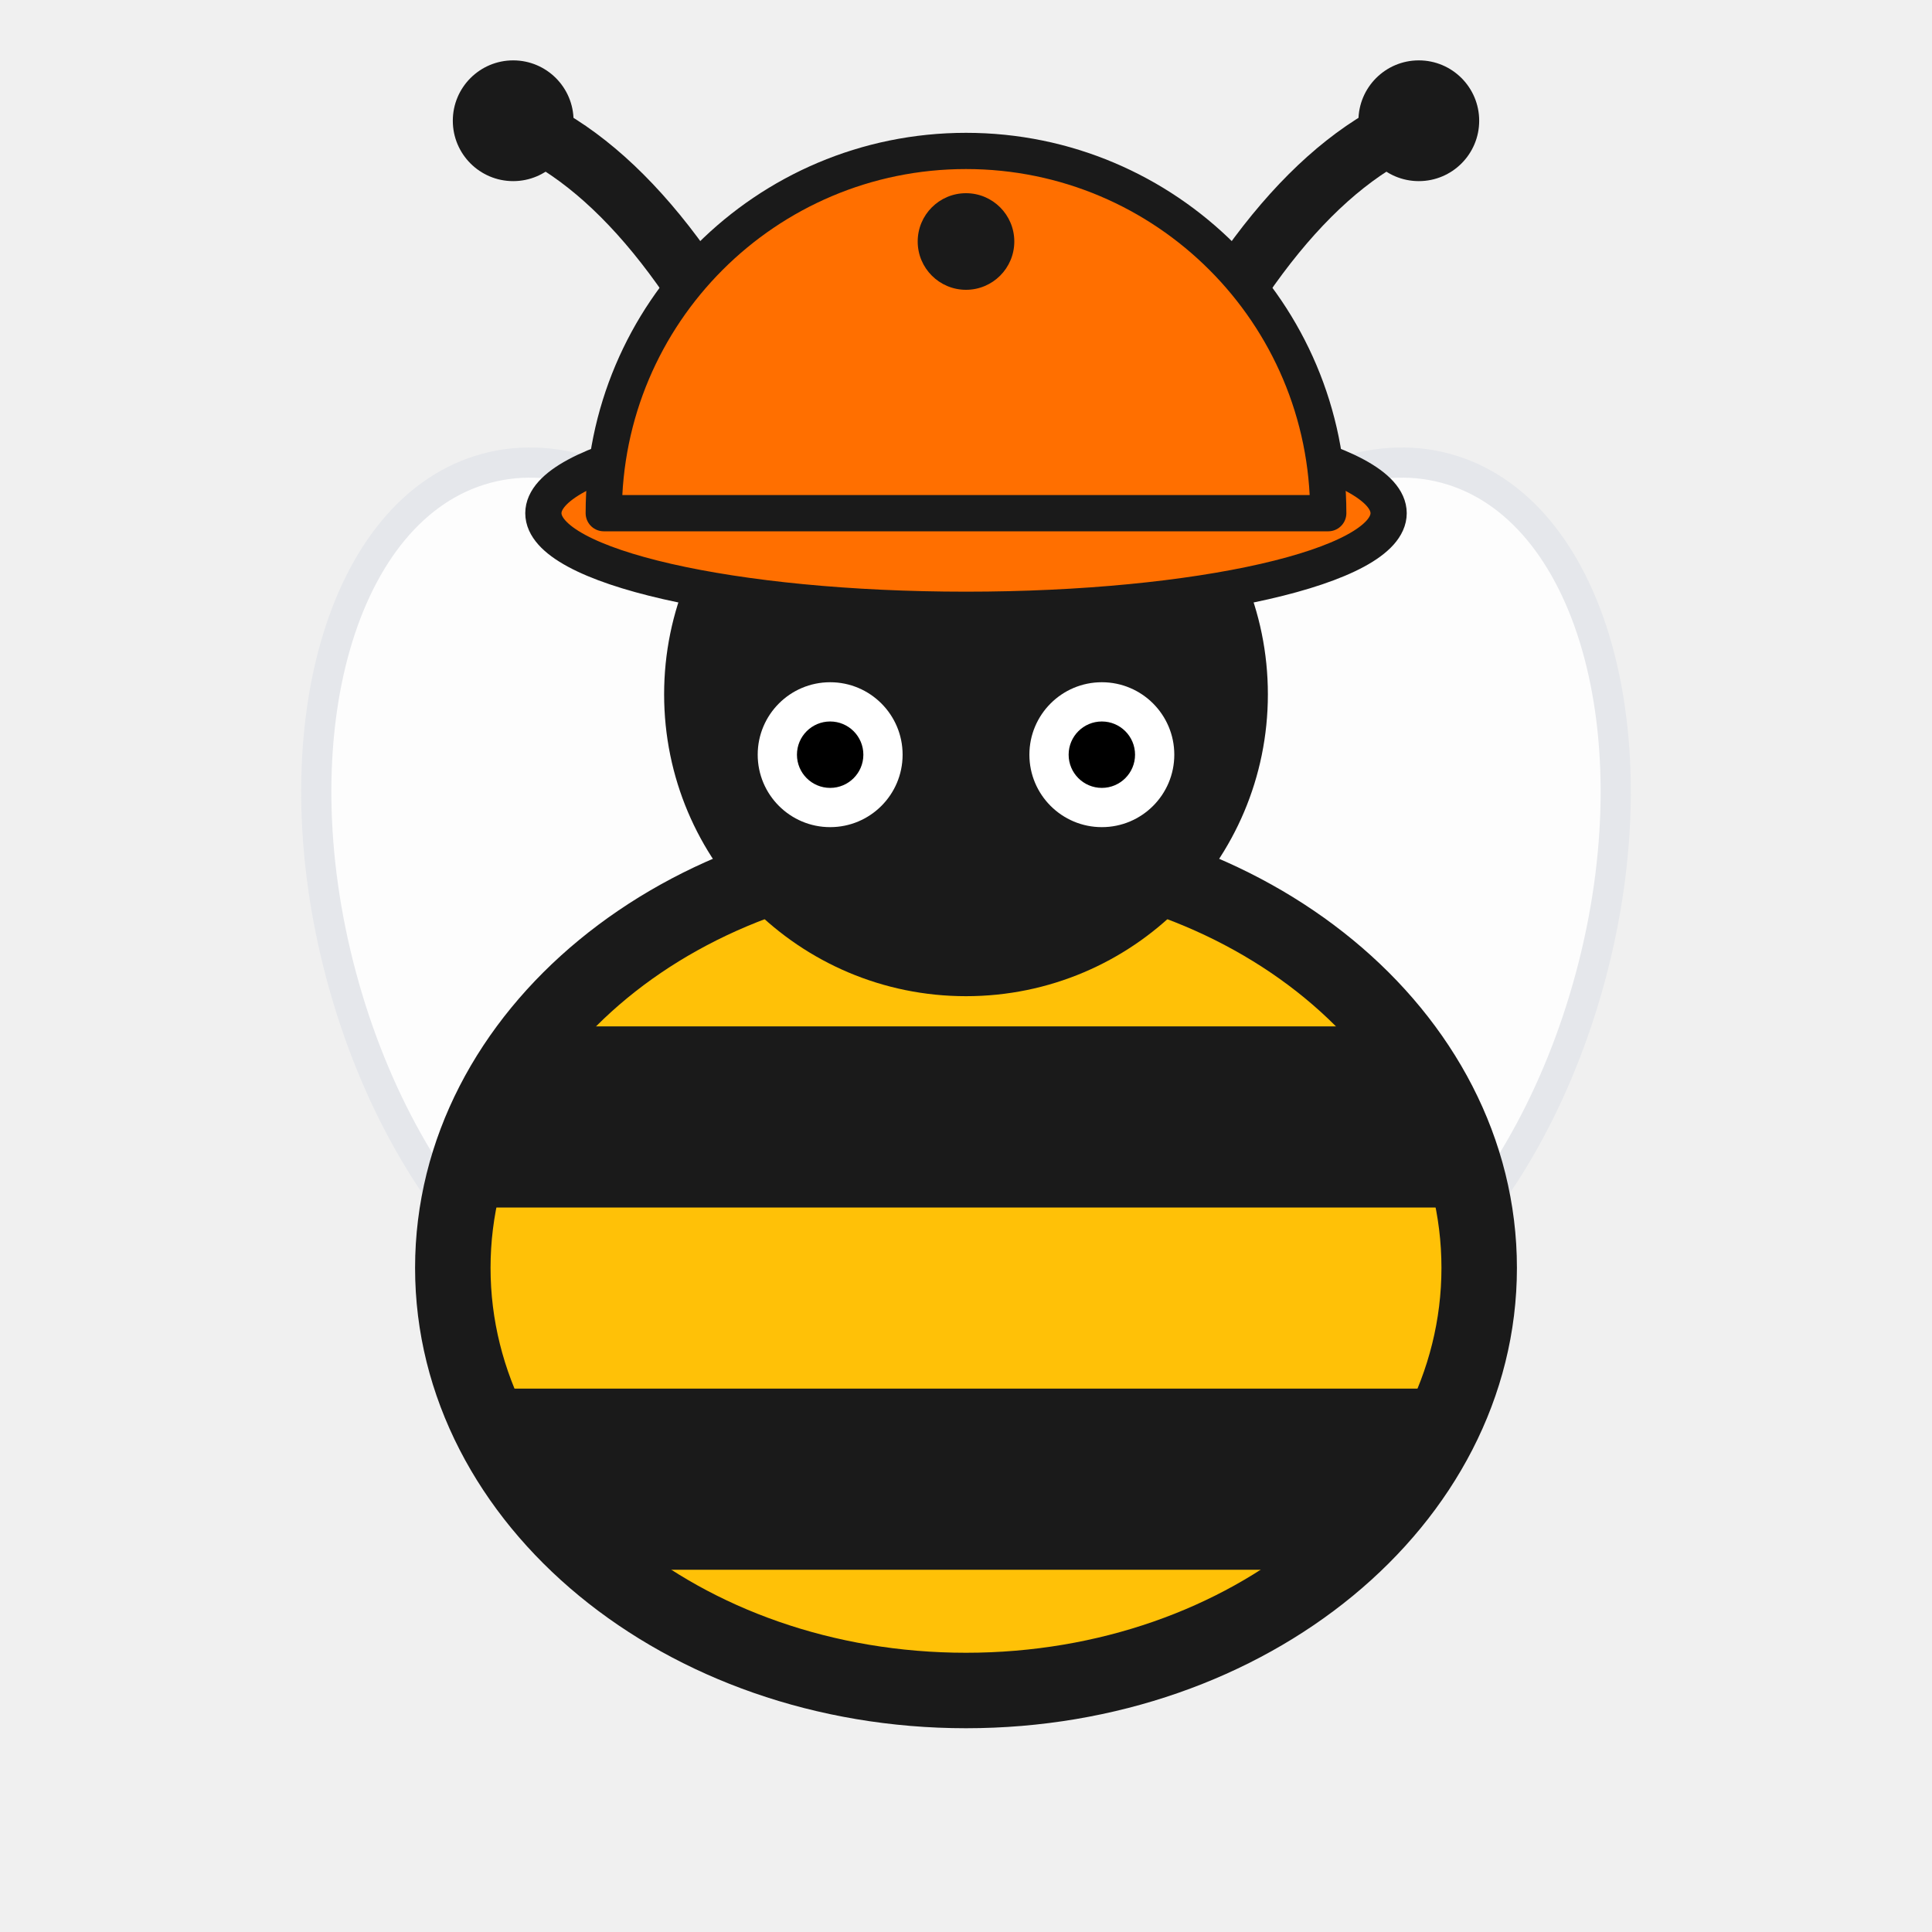
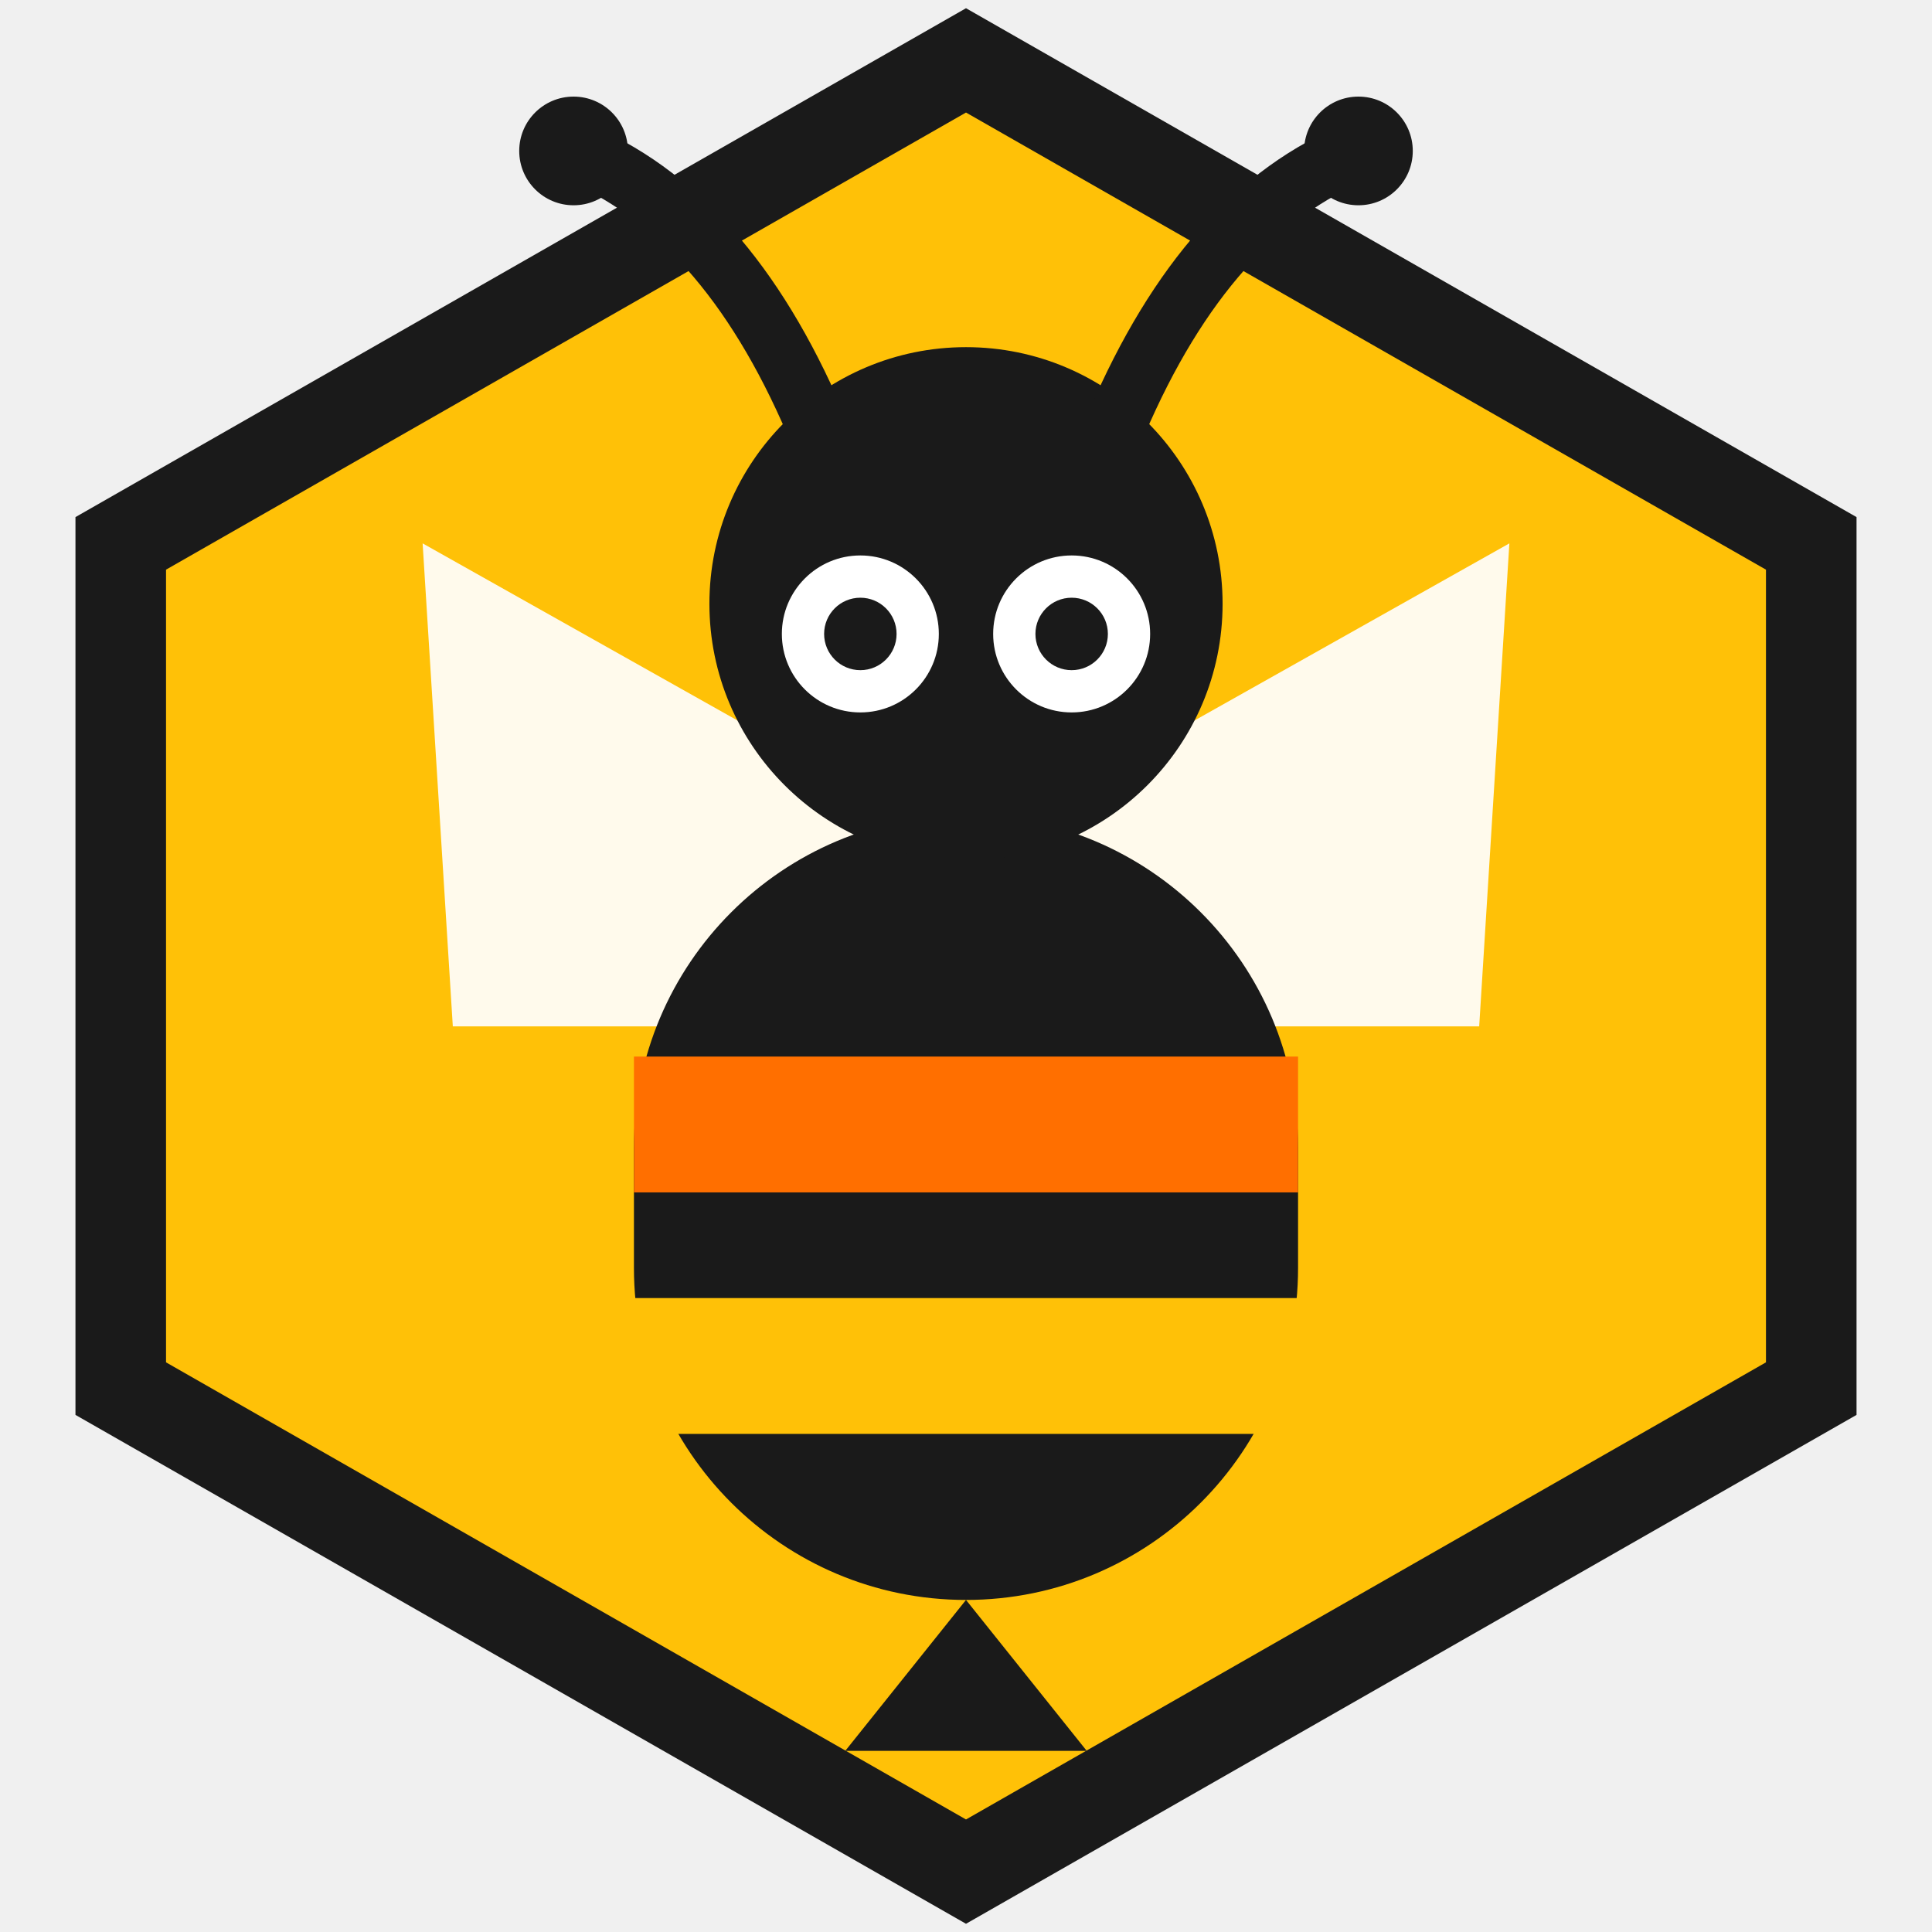
<svg xmlns="http://www.w3.org/2000/svg" viewBox="0 0 64 64" width="64" height="64" role="img" aria-label="Work-A-Beez logo">
-   <ellipse cx="20" cy="30" rx="9" ry="15" fill="#ffffff" fill-opacity="0.85" stroke="#e5e7eb" stroke-width="1" transform="rotate(-15 20 30)" />
-   <ellipse cx="44" cy="30" rx="9" ry="15" fill="#ffffff" fill-opacity="0.85" stroke="#e5e7eb" stroke-width="1" transform="rotate(15 44 30)" />
-   <ellipse cx="32" cy="42" rx="17" ry="14" fill="#FFC107" stroke="#1a1a1a" stroke-width="2.5" />
-   <clipPath id="bodyClip">
-     <ellipse cx="32" cy="42" rx="17" ry="14" />
-   </clipPath>
-   <g clip-path="url(#bodyClip)">
-     <rect x="14" y="34" width="36" height="6" fill="#1a1a1a" />
-     <rect x="14" y="46" width="36" height="6" fill="#1a1a1a" />
-   </g>
-   <circle cx="32" cy="23" r="10" fill="#1a1a1a" />
-   <path d="M26 15 Q22 6 17 4" stroke="#1a1a1a" stroke-width="2" fill="none" stroke-linecap="round" />
-   <circle cx="17" cy="4" r="2" fill="#1a1a1a" />
-   <path d="M38 15 Q42 6 47 4" stroke="#1a1a1a" stroke-width="2" fill="none" stroke-linecap="round" />
-   <circle cx="47" cy="4" r="2" fill="#1a1a1a" />
-   <ellipse cx="32" cy="17" rx="14" ry="3.2" fill="#FF6F00" stroke="#1a1a1a" stroke-width="1.2" />
-   <path d="M20 17 A12 12 0 0 1 44 17 Z" fill="#FF6F00" stroke="#1a1a1a" stroke-width="1.2" stroke-linejoin="round" />
-   <circle cx="32" cy="8" r="1.6" fill="#1a1a1a" />
-   <circle cx="27.5" cy="25" r="2.4" fill="#ffffff" />
-   <circle cx="27.5" cy="25" r="1.1" fill="#000000" />
-   <circle cx="36.5" cy="25" r="2.4" fill="#ffffff" />
-   <circle cx="36.5" cy="25" r="1.1" fill="#000000" />
+   <polygon points="32,2 60,18 60,46 32,62 4,46 4,18" fill="#FFC107" stroke="#1a1a1a" stroke-width="3" />
+   <polygon points="30,27 14,18 15,34 30,34" fill="#ffffff" fill-opacity="0.92" />
+   <polygon points="34,27 50,18 49,34 34,34" fill="#ffffff" fill-opacity="0.92" />
+   <rect x="21" y="27" width="22" height="26" rx="11" fill="#1a1a1a" />
+   <rect x="21" y="35" width="22" height="4.5" fill="#FF6F00" />
+   <rect x="21" y="43" width="22" height="4.5" fill="#FFC107" />
+   <polygon points="32,53 28,58 36,58" fill="#1a1a1a" />
+   <circle cx="32" cy="20" r="8.5" fill="#1a1a1a" />
+   <path d="M27 14 Q24 7 19 5" stroke="#1a1a1a" stroke-width="2" fill="none" stroke-linecap="round" />
+   <circle cx="19" cy="5" r="1.8" fill="#1a1a1a" />
+   <path d="M37 14 Q40 7 45 5" stroke="#1a1a1a" stroke-width="2" fill="none" stroke-linecap="round" />
+   <circle cx="45" cy="5" r="1.8" fill="#1a1a1a" />
+   <circle cx="28.5" cy="21" r="2.6" fill="#ffffff" />
+   <circle cx="28.5" cy="21" r="1.2" fill="#1a1a1a" />
+   <circle cx="35.5" cy="21" r="2.6" fill="#ffffff" />
+   <circle cx="35.5" cy="21" r="1.2" fill="#1a1a1a" />
</svg>
